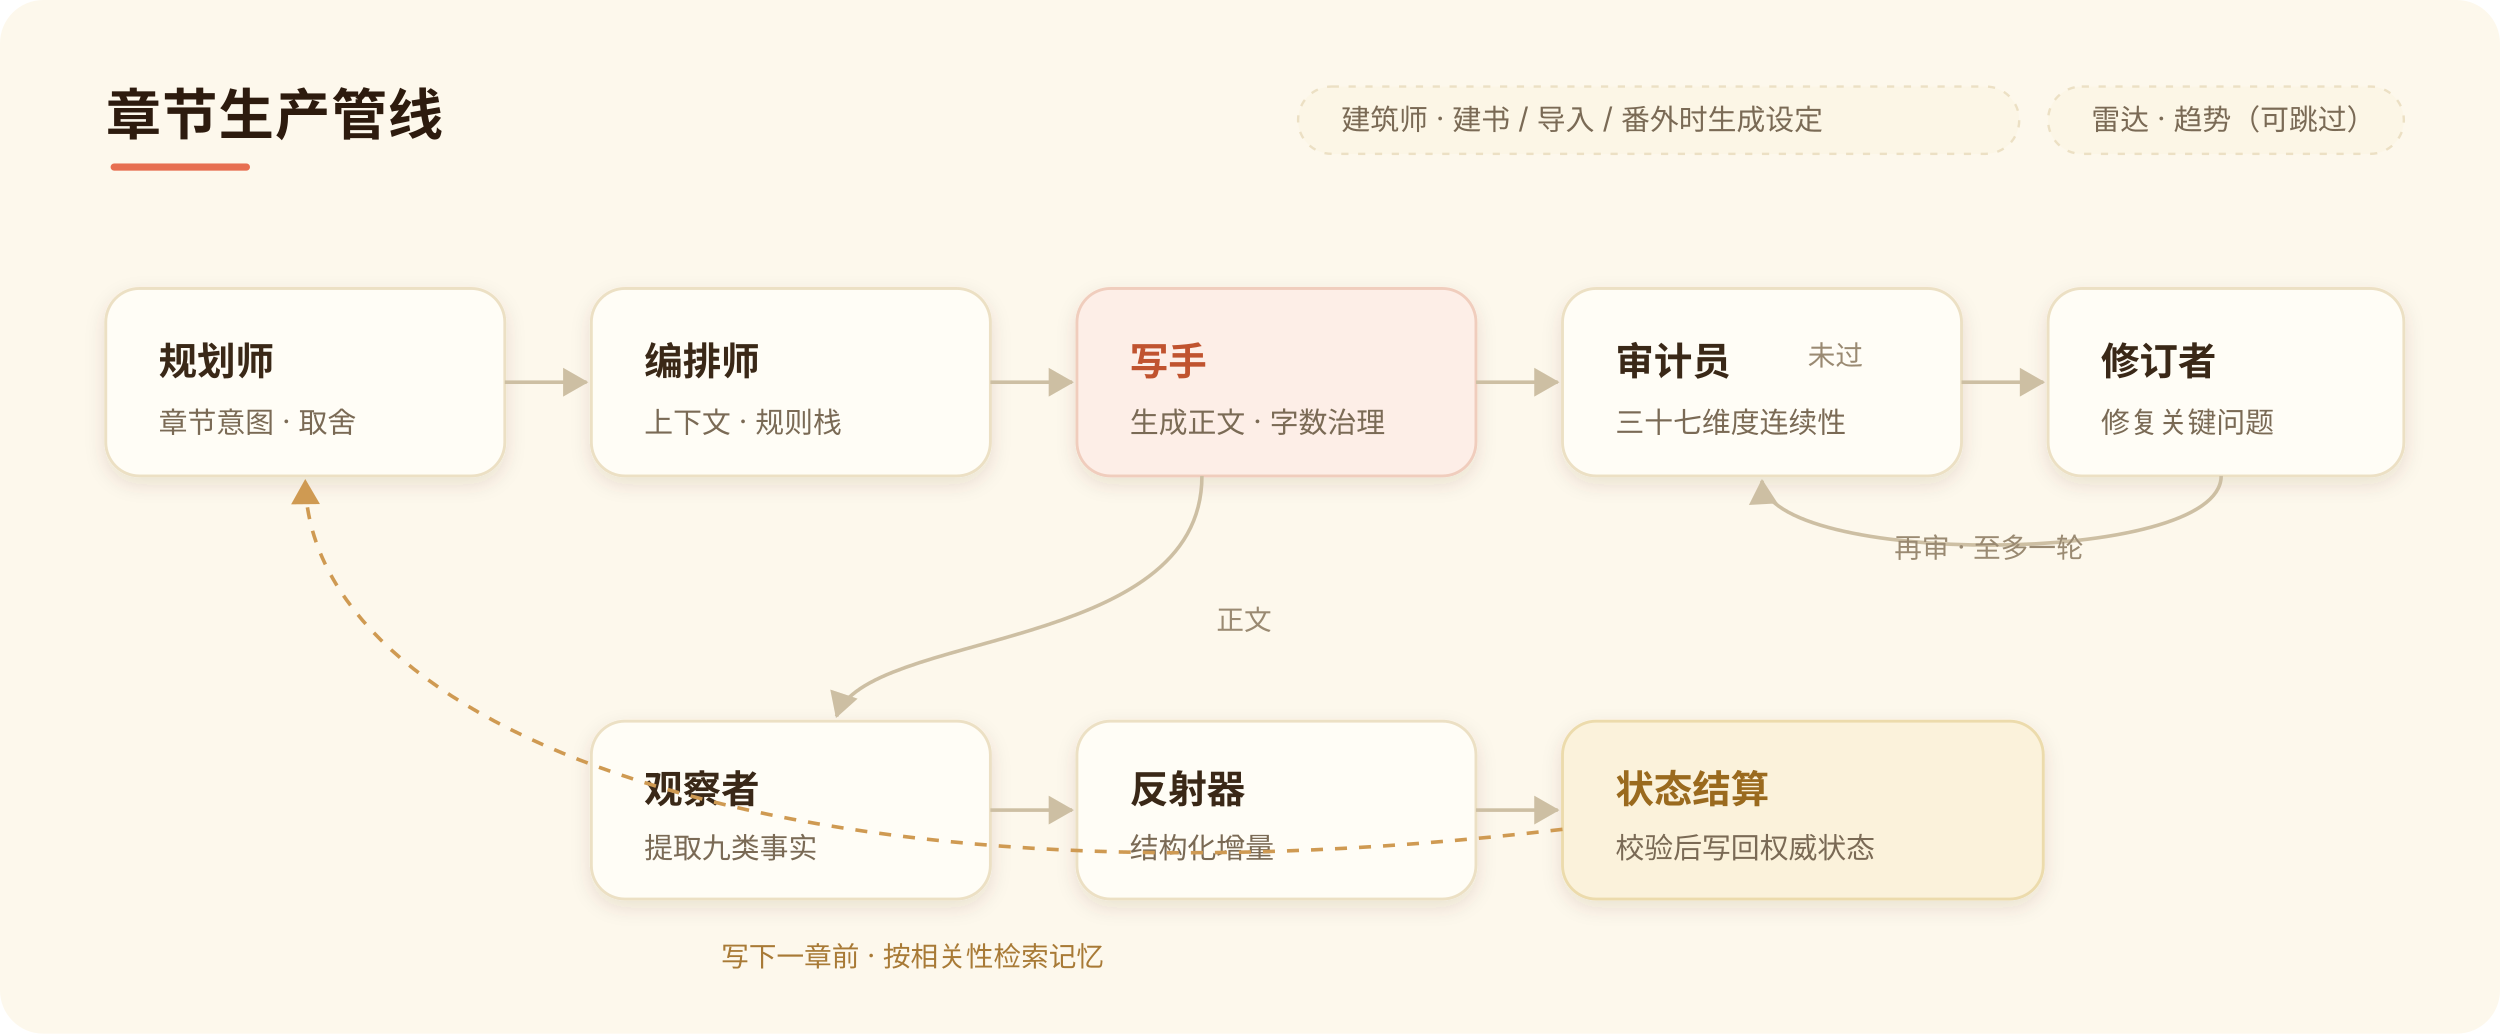
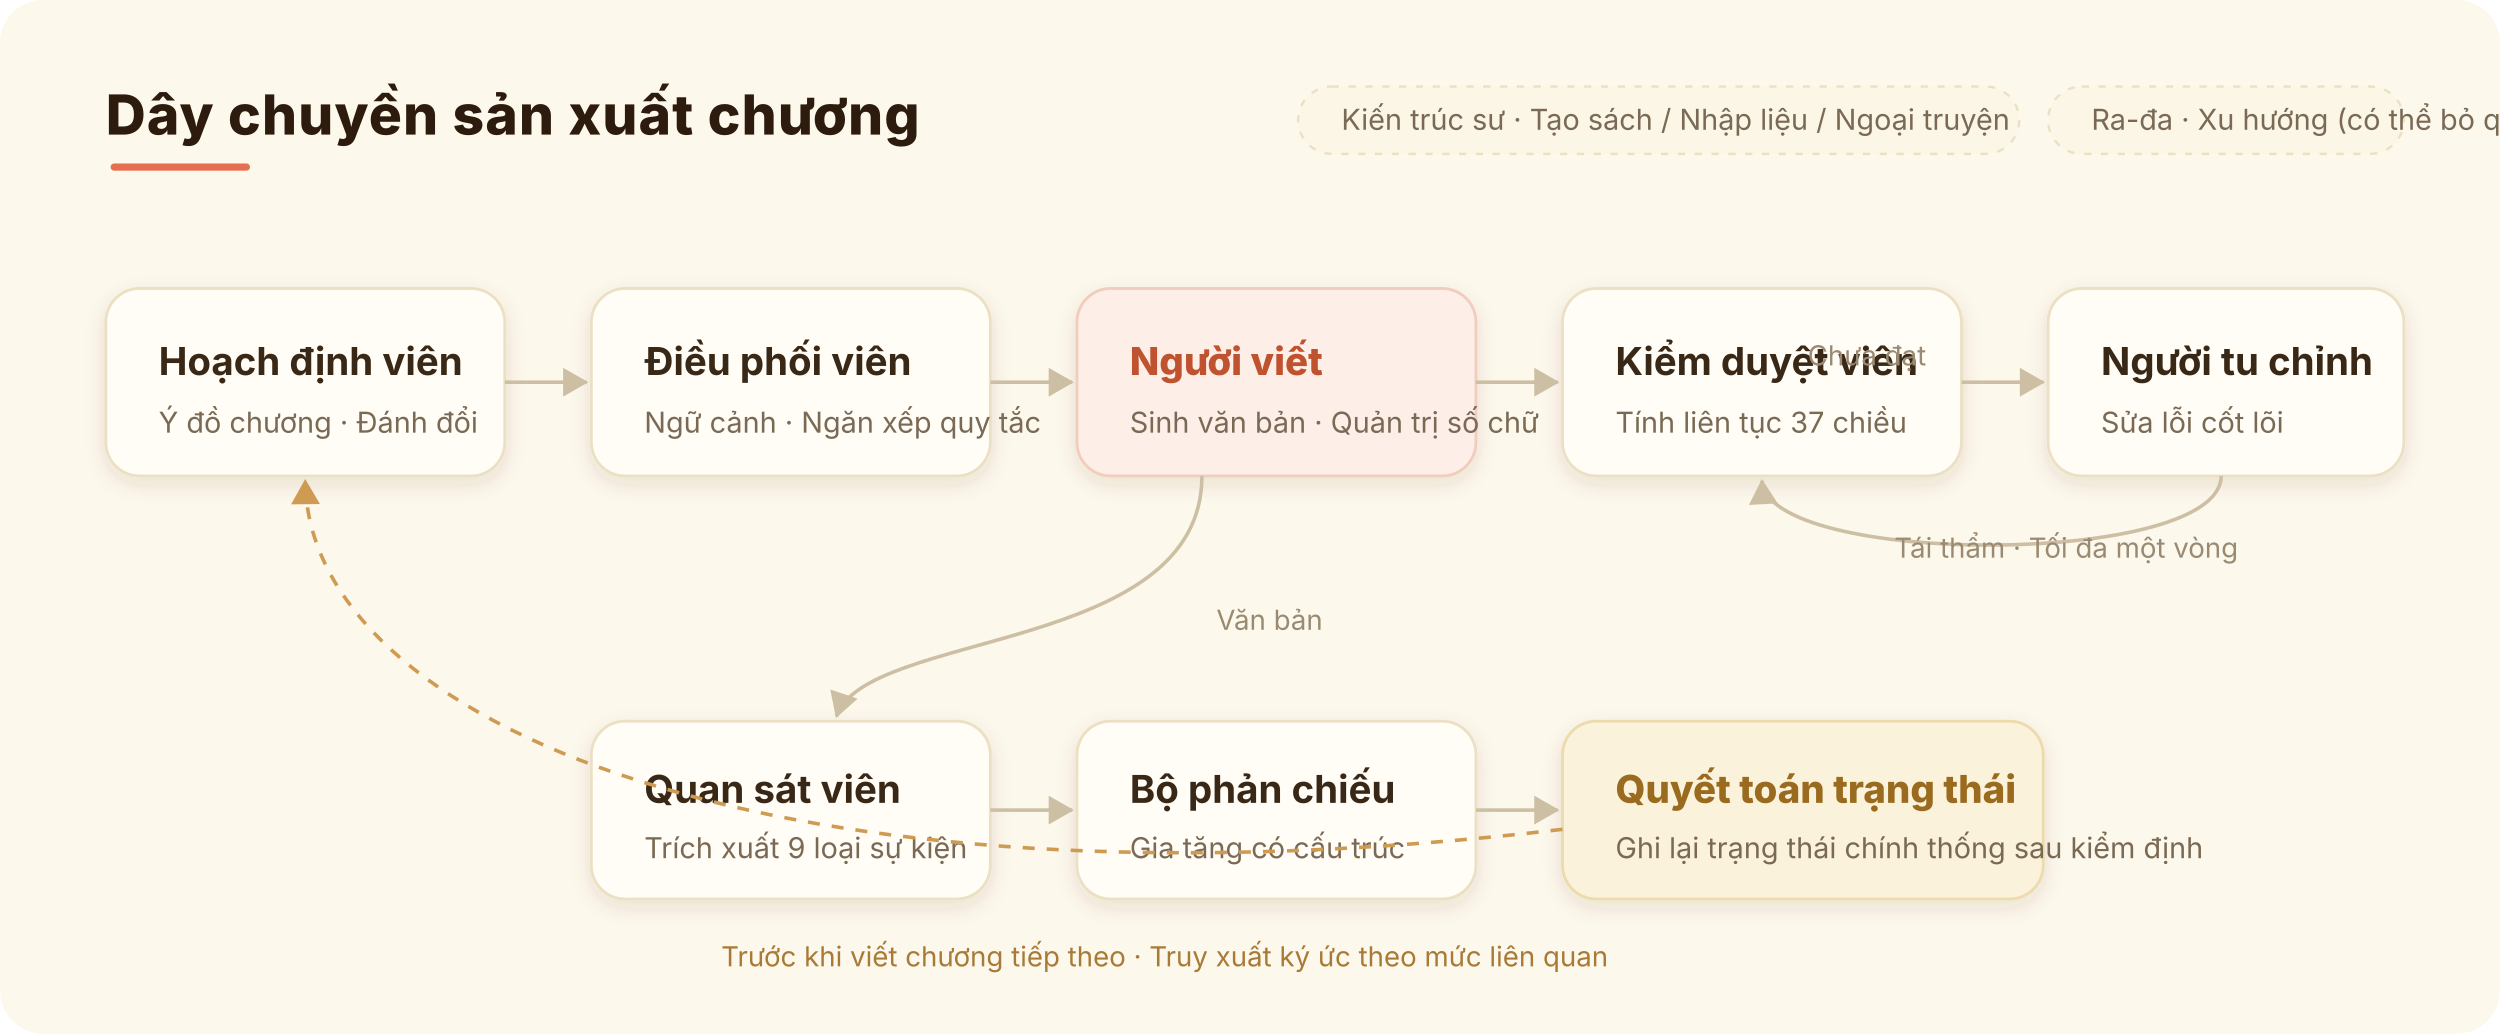
- <svg xmlns="http://www.w3.org/2000/svg" viewBox="0 0 1040 430" font-family="-apple-system,'PingFang SC',system-ui,sans-serif">
+ <svg xmlns="http://www.w3.org/2000/svg" viewBox="0 0 1040 430" font-family="-apple-system,'Segoe UI',system-ui,sans-serif">
  <defs>
    <marker id="a1" markerWidth="8" markerHeight="8" refX="6.5" refY="4" orient="auto">
      <path d="M0,0 L7,4 L0,8 Z" fill="#cdbfa3" />
    </marker>
    <marker id="a1g" markerWidth="8" markerHeight="8" refX="6.5" refY="4" orient="auto">
      <path d="M0,0 L7,4 L0,8 Z" fill="#cf9a52" />
    </marker>
    <filter id="s1" x="-20%" y="-30%" width="140%" height="170%">
      <feDropShadow dx="0" dy="3" stdDeviation="4" flood-color="#5b3a1e" flood-opacity="0.12" />
    </filter>
    <style>
      .t{ fill:#2d1b0e; font-size:23px; font-weight:800; letter-spacing:.02em; }
      .nm{ fill:#3a2817; font-size:16px; font-weight:700; }
      .nmk{ fill:#c0532f; font-size:16px; font-weight:800; }
      .nmg{ fill:#9a6a1e; font-size:16px; font-weight:800; }
      .d{ fill:#7a6a55; font-size:12px; }
      .c{ fill:#fffdf6; stroke:#ece0c4; stroke-width:1.2; rx:14; }
      .ck{ fill:#fdeee7; stroke:#f0cdbd; }
      .cg{ fill:#fbf2db; stroke:#ecdbac; }
      .opt{ fill:#fcf6e6; stroke:#ece0c4; stroke-dasharray:3 4; }
      .ln{ stroke:#cdbfa3; stroke-width:1.5; fill:none; marker-end:url(#a1); }
      .lng{ stroke:#cf9a52; stroke-width:1.5; fill:none; stroke-dasharray:5 5; marker-end:url(#a1g); }
      .al{ fill:#9a8a72; font-size:11.5px; }
      .alg{ fill:#a87a36; font-size:11.5px; }
    </style>
  </defs>
  <rect x="0" y="0" width="1040" height="430" fill="#fdf8ec" rx="18" />
-   <text class="t" x="44" y="56">章节生产管线</text>
+   <text class="t" x="44" y="56">Dây chuyền sản xuất chương</text>
  <rect x="46" y="68" width="58" height="3" rx="1.5" fill="#e76f51" />
  <rect class="opt" x="540" y="36" width="300" height="28" rx="14" />
-   <text class="d" x="558" y="54">建筑师 · 建书 / 导入 / 番外时生成设定</text>
+   <text class="d" x="558" y="54">Kiến trúc sư · Tạo sách / Nhập liệu / Ngoại truyện</text>
  <rect class="opt" x="852" y="36" width="148" height="28" rx="14" />
-   <text class="d" x="870" y="54">雷达 · 趋势（可跳过）</text>
+   <text class="d" x="870" y="54">Ra-đa · Xu hướng (có thể bỏ qua)</text>
  <rect class="c" x="44" y="120" width="166" height="78" filter="url(#s1)" />
-   <text class="nm" x="66" y="156">规划师</text>
-   <text class="d" x="66" y="180">章节意图 · 取舍</text>
+   <text class="nm" x="66" y="156">Hoạch định viên</text>
+   <text class="d" x="66" y="180">Ý đồ chương · Đánh đổi</text>
  <rect class="c" x="246" y="120" width="166" height="78" filter="url(#s1)" />
-   <text class="nm" x="268" y="156">编排师</text>
-   <text class="d" x="268" y="180">上下文 · 规则栈</text>
+   <text class="nm" x="268" y="156">Điều phối viên</text>
+   <text class="d" x="268" y="180">Ngữ cảnh · Ngăn xếp quy tắc</text>
  <rect class="c ck" x="448" y="120" width="166" height="78" filter="url(#s1)" />
-   <text class="nmk" x="470" y="156">写手</text>
-   <text class="d" x="470" y="180">生成正文 · 字数治理</text>
+   <text class="nmk" x="470" y="156">Người viết</text>
+   <text class="d" x="470" y="180">Sinh văn bản · Quản trị số chữ</text>
  <rect class="c" x="650" y="120" width="166" height="78" filter="url(#s1)" />
-   <text class="nm" x="672" y="156">审计员</text>
-   <text class="d" x="672" y="180">三十七维度连续性</text>
+   <text class="nm" x="672" y="156">Kiểm duyệt viên</text>
+   <text class="d" x="672" y="180">Tính liên tục 37 chiều</text>
  <rect class="c" x="852" y="120" width="148" height="78" filter="url(#s1)" />
-   <text class="nm" x="874" y="156">修订者</text>
-   <text class="d" x="874" y="180">修复关键问题</text>
+   <text class="nm" x="874" y="156">Người tu chỉnh</text>
+   <text class="d" x="874" y="180">Sửa lỗi cốt lõi</text>
  <path class="ln" d="M210,159 L244,159" />
  <path class="ln" d="M412,159 L446,159" />
  <path class="ln" d="M614,159 L648,159" />
  <path class="ln" d="M816,159 L850,159" />
-   <text class="al" x="752" y="152">未过</text>
+   <text class="al" x="752" y="152">Chưa đạt</text>
  <path class="ln" d="M924,198 C924,236 735,236 733,200" />
-   <text class="al" x="788" y="232">再审 · 至多一轮</text>
+   <text class="al" x="788" y="232">Tái thẩm · Tối đa một vòng</text>
  <rect class="c" x="246" y="300" width="166" height="74" filter="url(#s1)" />
-   <text class="nm" x="268" y="334">观察者</text>
-   <text class="d" x="268" y="357">提取九类事实</text>
+   <text class="nm" x="268" y="334">Quan sát viên</text>
+   <text class="d" x="268" y="357">Trích xuất 9 loại sự kiện</text>
  <rect class="c" x="448" y="300" width="166" height="74" filter="url(#s1)" />
-   <text class="nm" x="470" y="334">反射器</text>
-   <text class="d" x="470" y="357">结构化增量</text>
+   <text class="nm" x="470" y="334">Bộ phản chiếu</text>
+   <text class="d" x="470" y="357">Gia tăng có cấu trúc</text>
  <rect class="c cg" x="650" y="300" width="200" height="74" filter="url(#s1)" />
-   <text class="nmg" x="672" y="334">状态结算</text>
-   <text class="d" x="672" y="357">校验后写回权威状态</text>
+   <text class="nmg" x="672" y="334">Quyết toán trạng thái</text>
+   <text class="d" x="672" y="357">Ghi lại trạng thái chính thống sau kiểm định</text>
  <path class="ln" d="M500,198 C500,272 360,262 348,298" />
-   <text class="al" x="506" y="262">正文</text>
+   <text class="al" x="506" y="262">Văn bản</text>
  <path class="ln" d="M412,337 L446,337" />
  <path class="ln" d="M614,337 L648,337" />
  <path class="lng" d="M650,345 C320,384 128,300 127,200" />
-   <text class="alg" x="300" y="402">写下一章前 · 按相关性检索记忆</text>
+   <text class="alg" x="300" y="402">Trước khi viết chương tiếp theo · Truy xuất ký ức theo mức liên quan</text>
</svg>
